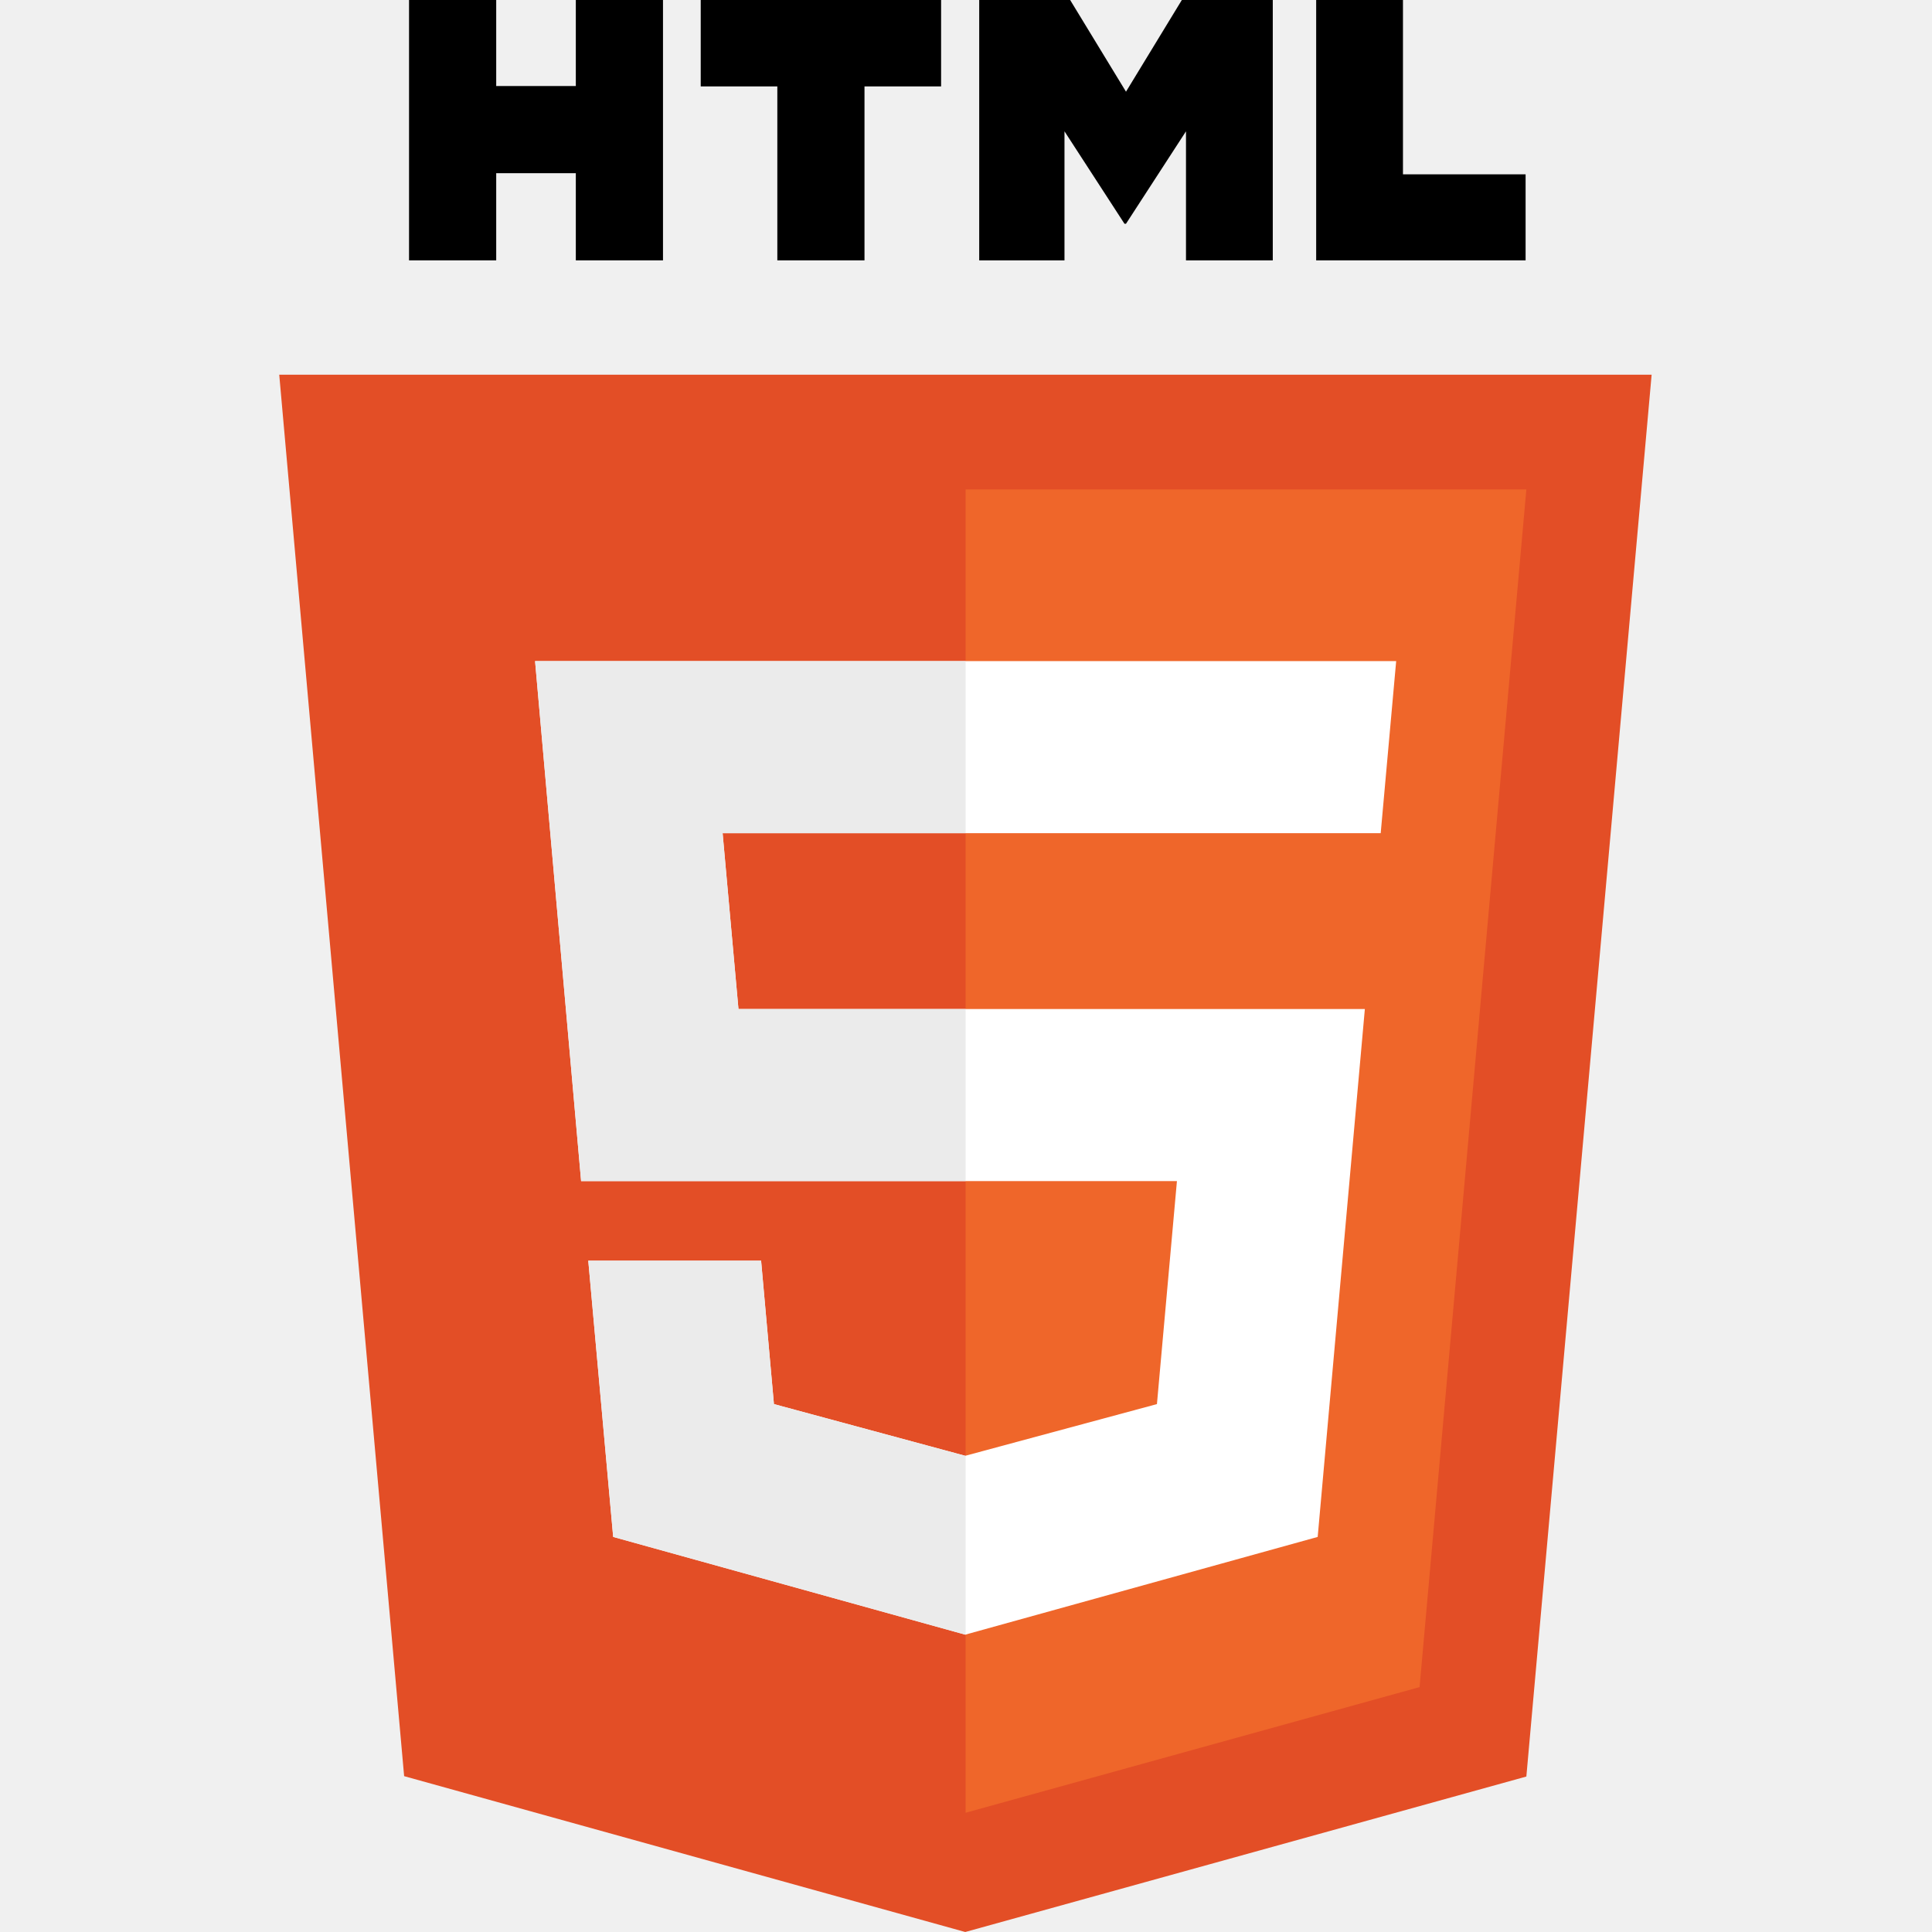
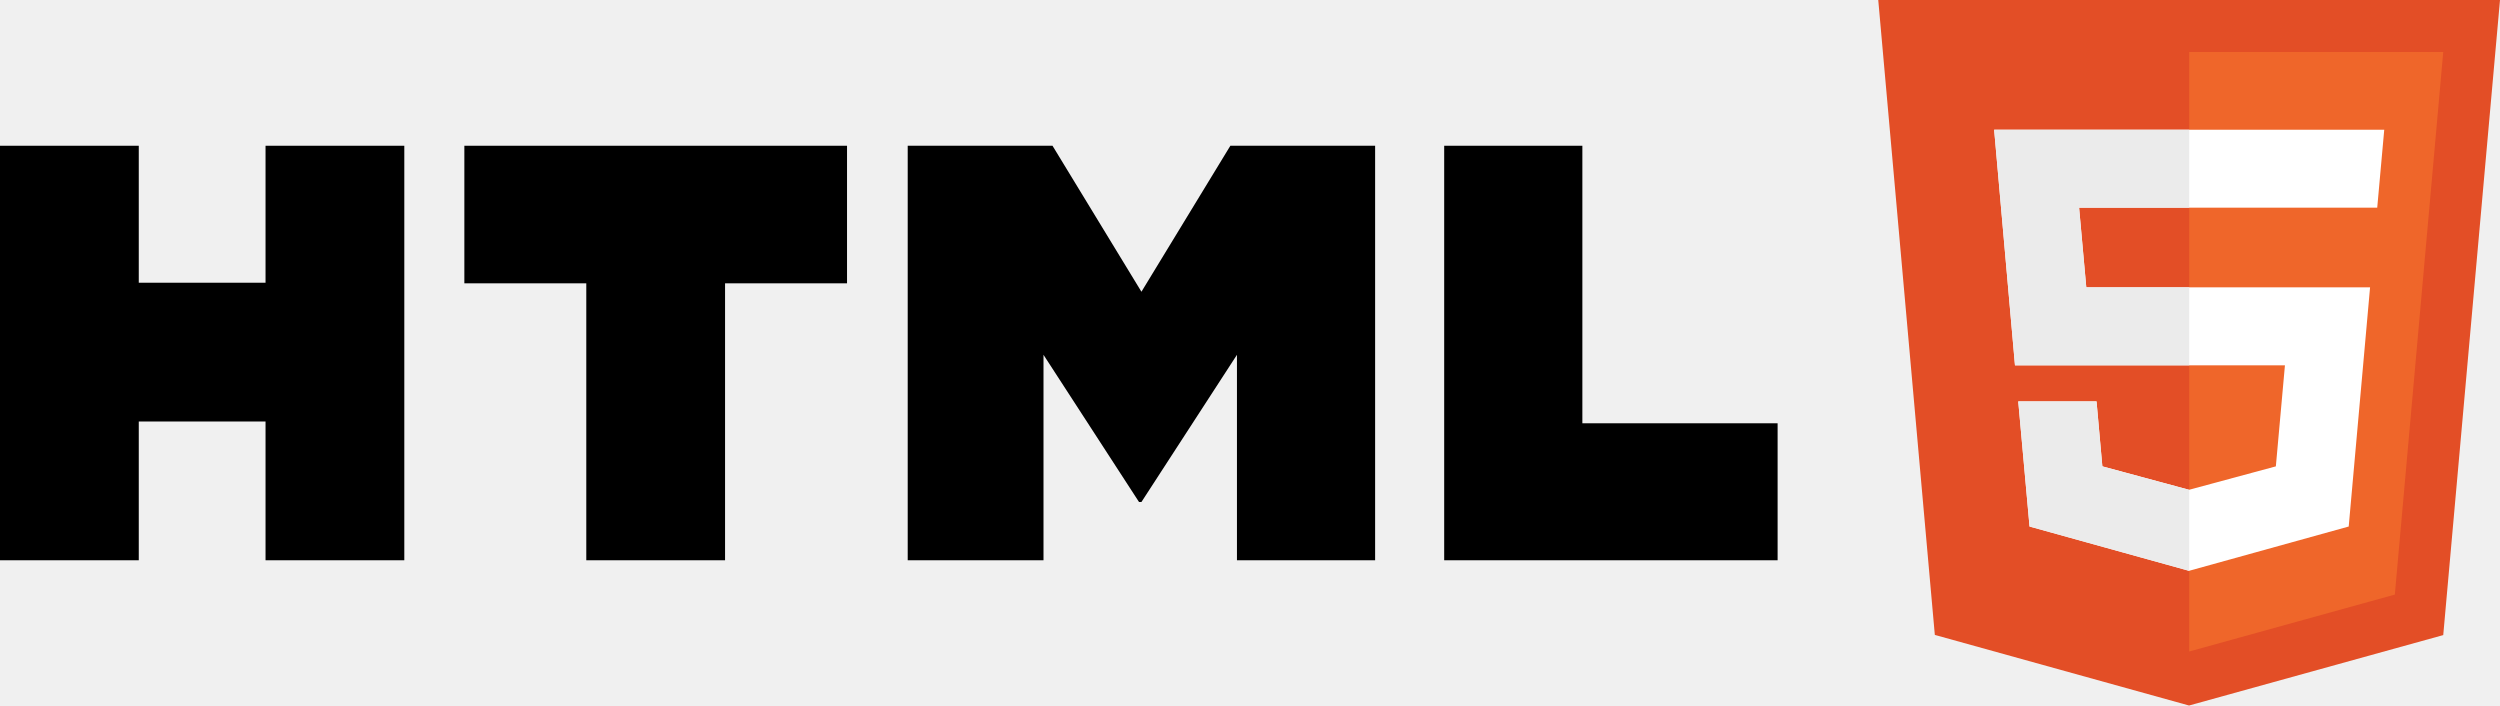
- <svg xmlns="http://www.w3.org/2000/svg" version="1.1" id="Layer_1" x="0px" y="0px" viewBox="0 0 512 512" style="enable-background:new 0 0 512 512;" xml:space="preserve">
+ <svg xmlns="http://www.w3.org/2000/svg" version="1.1" id="Layer_1" x="0px" y="0px" viewBox="0 0 7127 2011.3" style="enable-background:new 0 0 7127 2011.3;" xml:space="preserve">
  <style type="text/css">
	.st0{fill:#E34E26;}
	.st1{fill:#EF662A;}
	.st2{fill:#FFFFFF;}
	.st3{fill:#EBEBEB;}
</style>
  <g>
    <g>
      <g>
-         <path d="M108.4,0h23.1v22.8h21.1V0h23.1v69h-23.1V45.9h-21.1V69h-23.1L108.4,0L108.4,0z" />
-         <path d="M206,22.9h-20.3V0h63.7v22.9h-20.3V69H206L206,22.9L206,22.9z" />
-         <path d="M259.5,0h24.1l14.8,24.3L313.2,0h24.1v69h-23V34.8l-15.9,24.5H298l-15.9-24.5V69h-22.6V0z" />
-         <path d="M348.7,0h23.1v46.2h32.5V69h-55.5V0z" />
+         <path d="M0,415.5h395.6V806H757V415.5h395.6v1181.7H757v-395.6H395.6v395.6H0V415.5L0,415.5z" />
+         <path d="M1671.5,807.7h-347.7V415.5h1090.9v392.2h-347.7v789.5h-395.6V807.7L1671.5,807.7z" />
+         <path d="M2587.8,415.5h412.7L3254,831.7l253.5-416.2h412.7v1181.7h-393.9v-585.7L3254,1431.1h-6.9l-272.3-419.6v585.7h-387.1     V415.5z" />
+         <path d="M4115.4,415.5H4511v791.2h556.6v390.5h-950.5V415.5H4115.4z" />
      </g>
    </g>
  </g>
-   <g id="Guides_to_delete">
+   <g id="Guides_to_delete_1_">
    <g>
-       <polygon class="st0" points="107.1,470.7 74,99.3 437.7,99.3 404.5,470.8 255.8,512   " />
-       <polygon class="st1" points="255.9,129.7 255.9,480.4 376.2,447.1 404.5,129.7   " />
-       <polygon class="st2" points="141.8,175.2 154,313 311.9,313 306.6,372.1 255.8,385.8 205.1,372.1 201.7,334.1 155.9,334.1     162.5,407.3 255.8,433.2 349.2,407.3 361.7,267.4 195.7,267.4 191.5,220.8 365.7,220.8 365.9,220.8 370,175.2   " />
+       <polygon class="st0" points="5515.8,1810 5354.5,0 7127,0 6965.2,1810.5 6240.5,2011.3   " />
+       <polygon class="st1" points="6241,148.2 6241,1857.3 6827.2,1695 6965.2,148.2   " />
+       <polygon class="st2" points="5684.9,369.9 5744.3,1041.5 6513.9,1041.5 6488,1329.5 6240.5,1396.3 5993.4,1329.5 5976.8,1144.3     5753.6,1144.3 5785.8,1501 6240.5,1627.3 6695.7,1501 6756.6,819.2 5947.6,819.2 5927.1,592.1 6776.1,592.1 6777,592.1     6797,369.9   " />
      <g>
-         <polygon class="st3" points="255.9,175.2 141.8,175.2 154,313 255.9,313 255.9,267.4 195.7,267.4 191.5,220.8 255.9,220.8    " />
-         <polygon class="st3" points="255.9,385.8 255.8,385.8 205.1,372.1 201.7,334.1 155.9,334.1 162.5,407.3 255.8,433.2 255.9,433.2         " />
+         <polygon class="st3" points="6241,369.9 5684.9,369.9 5744.3,1041.5 6241,1041.5 6241,819.2 5947.6,819.2 5927.1,592.1      6241,592.1    " />
+         <polygon class="st3" points="6241,1396.3 6240.5,1396.3 5993.4,1329.5 5976.8,1144.3 5753.6,1144.3 5785.8,1501 6240.5,1627.3      6241,1627.3    " />
      </g>
    </g>
  </g>
</svg>
